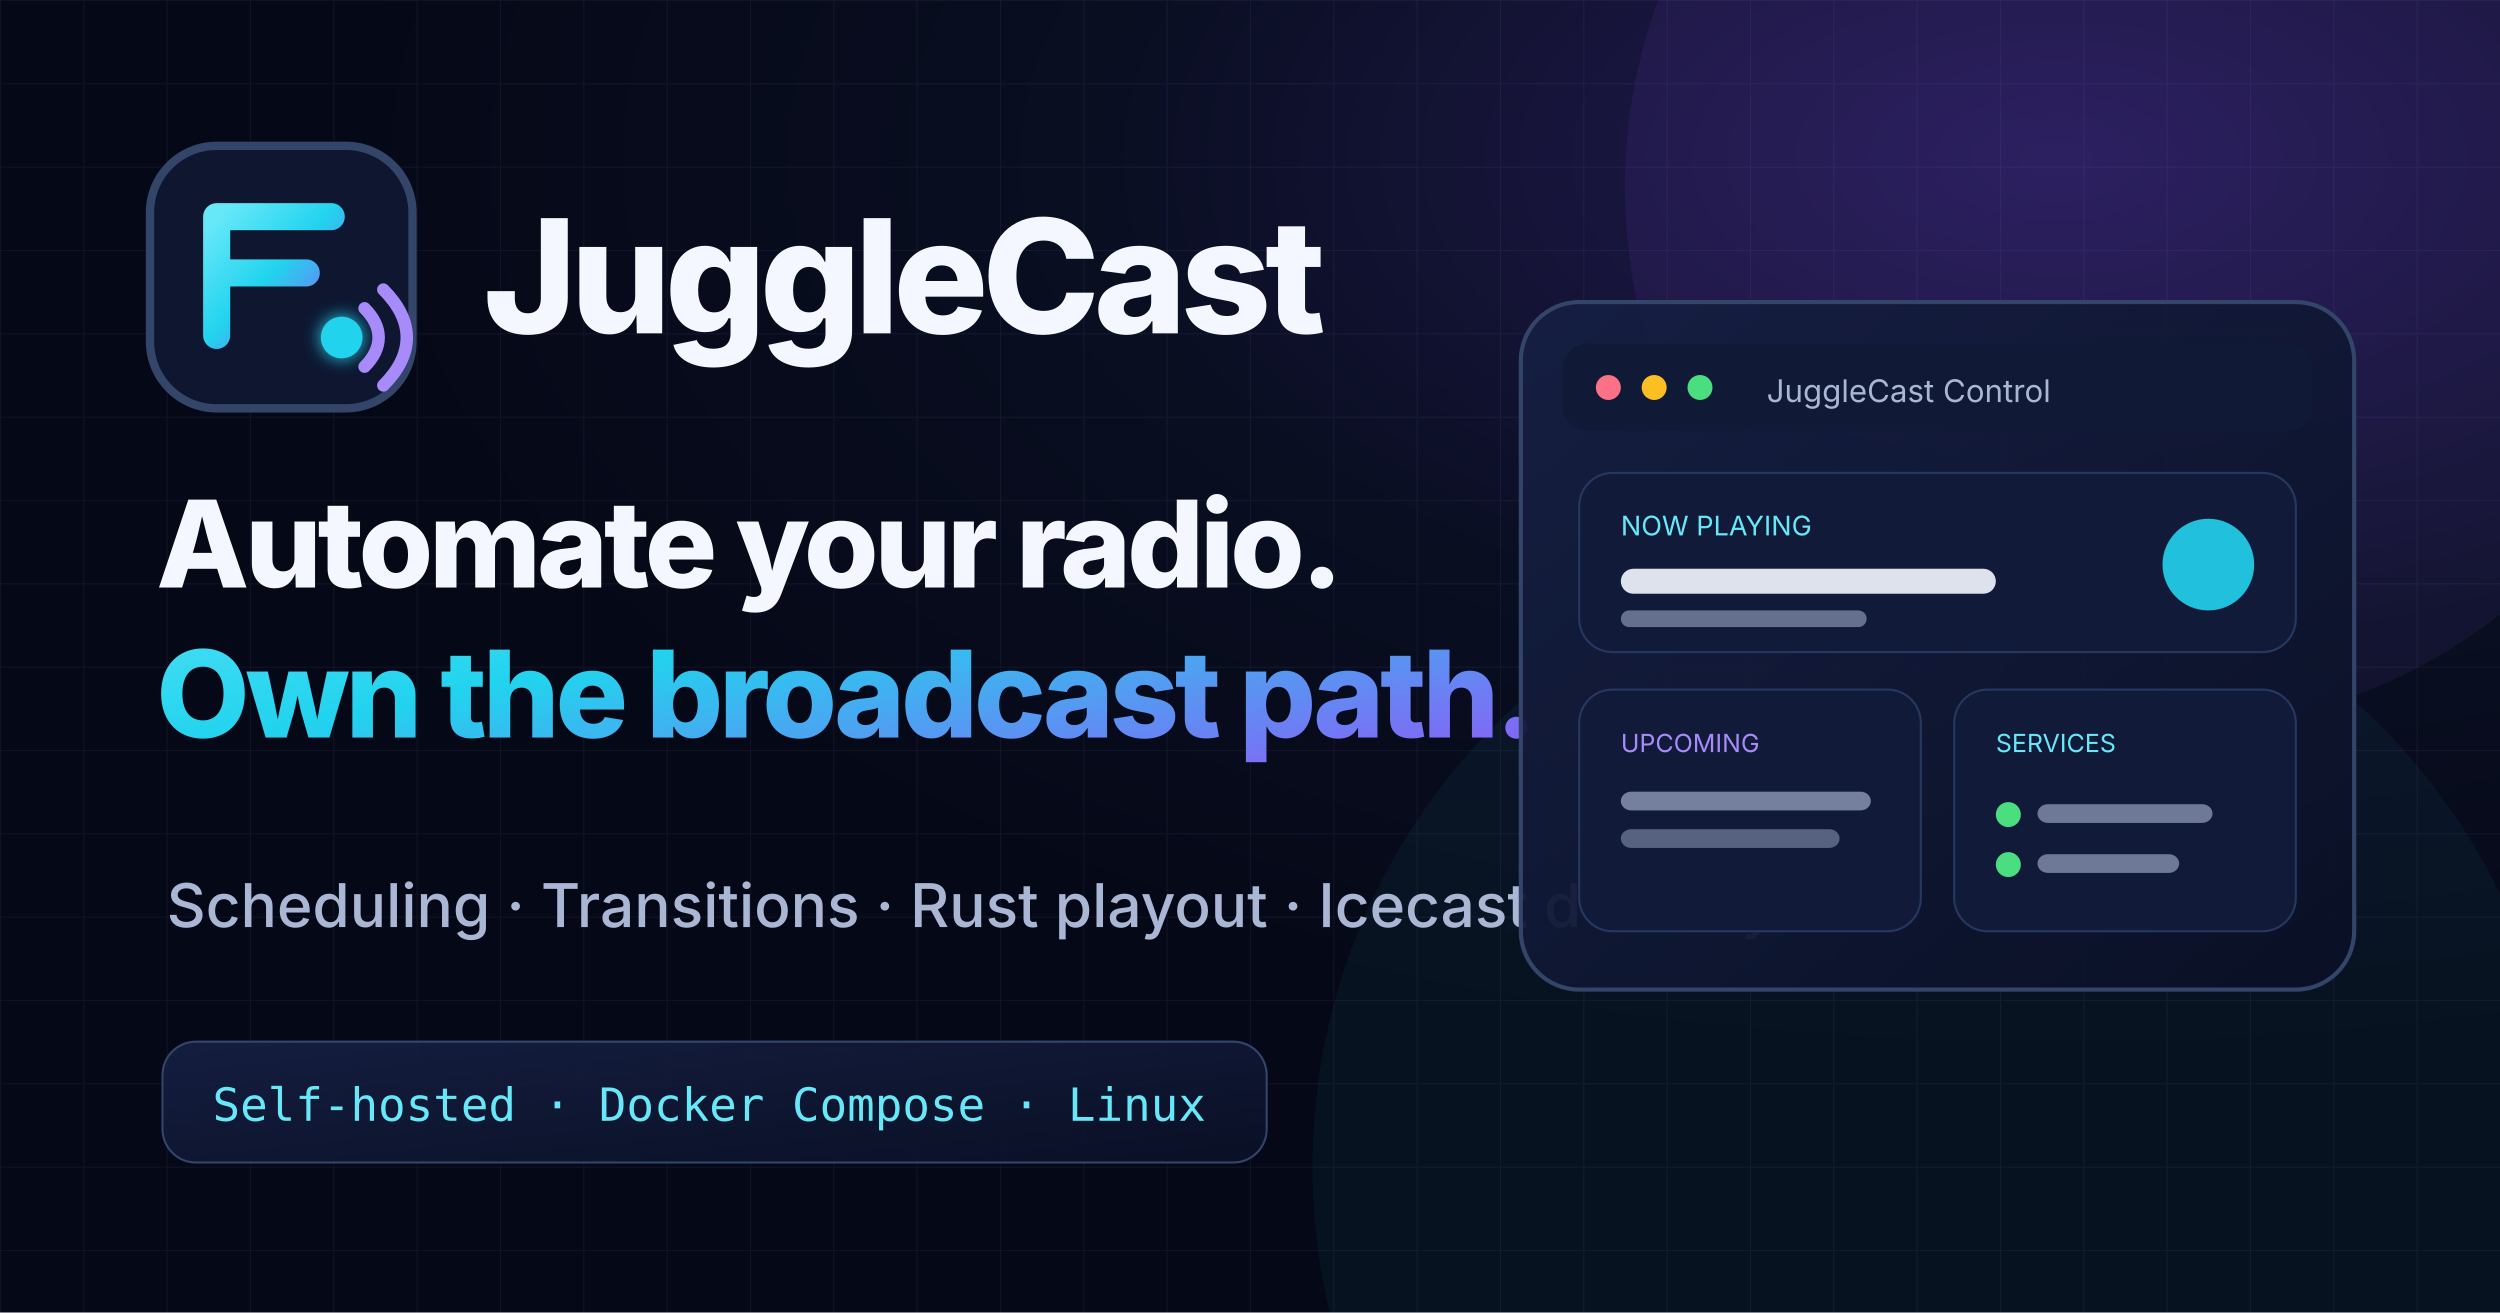
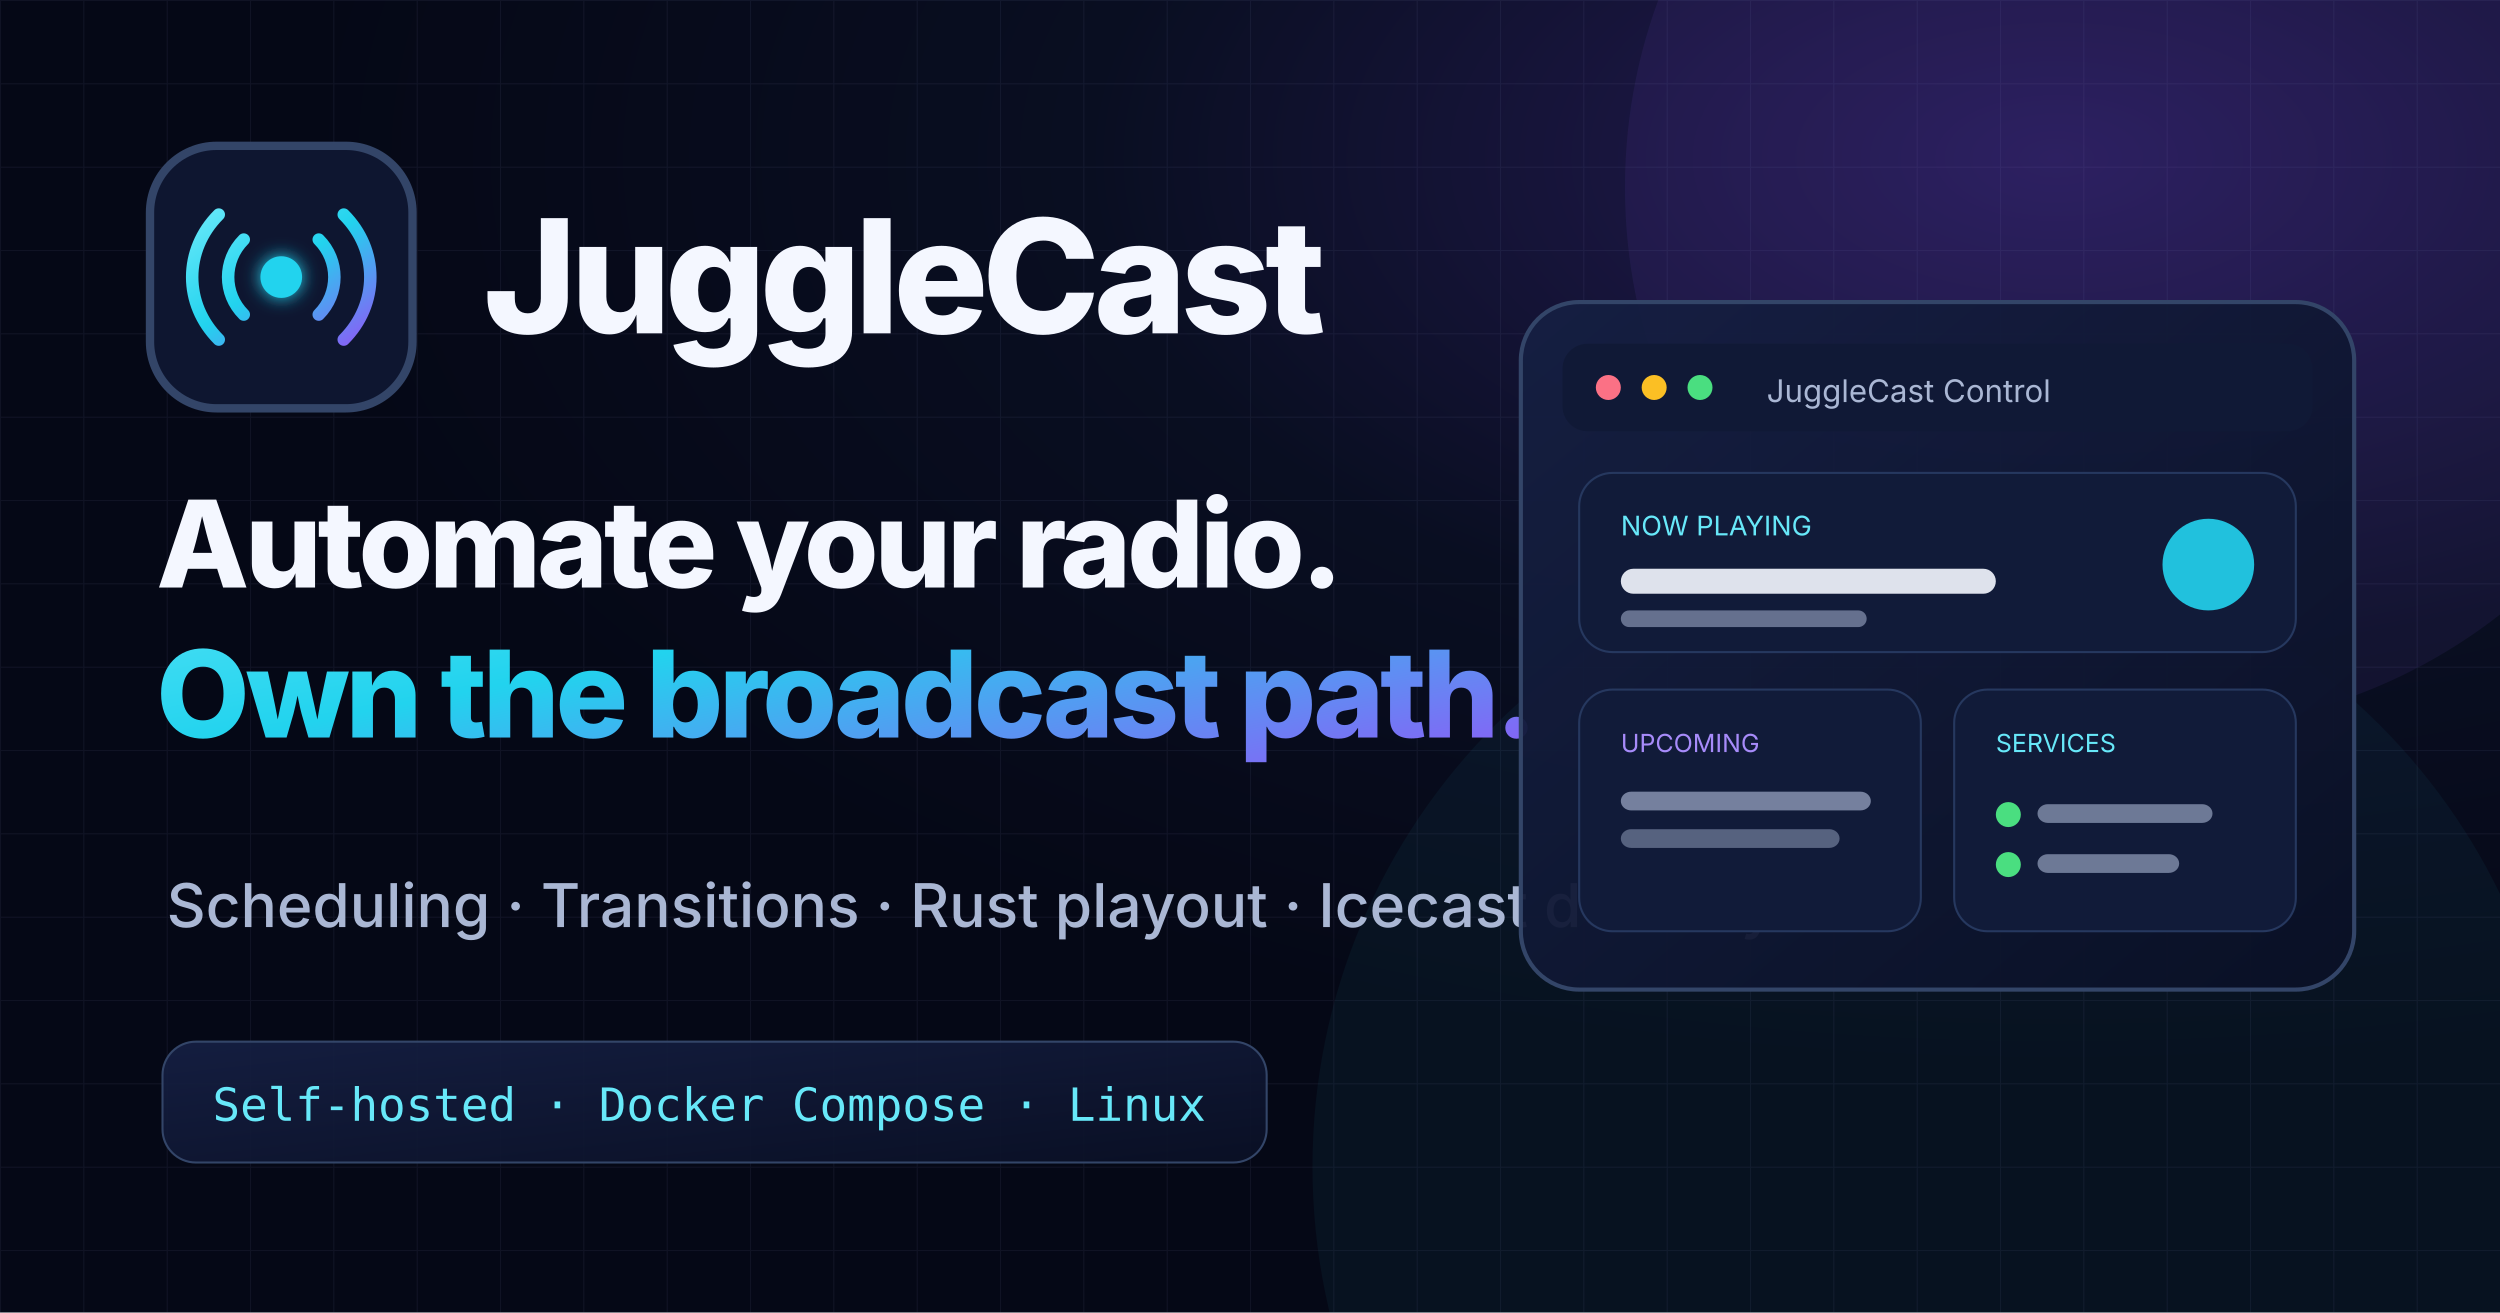
<svg xmlns="http://www.w3.org/2000/svg" width="1200" height="630" viewBox="0 0 1200 630" role="img" aria-labelledby="title desc">
  <defs>
    <linearGradient id="fc-gradient" x1="0" y1="0" x2="1" y2="1">
      <stop offset="0%" stop-color="#67E8F9" />
      <stop offset="48%" stop-color="#22D3EE" />
      <stop offset="100%" stop-color="#8B5CF6" />
    </linearGradient>
    <filter id="fc-glow" x="-50%" y="-50%" width="200%" height="200%">
      <feGaussianBlur stdDeviation="4" result="blur" />
      <feMerge>
        <feMergeNode in="blur" />
        <feMergeNode in="SourceGraphic" />
      </feMerge>
    </filter>
    <radialGradient id="bg-a" cx="82%" cy="12%" r="70%">
      <stop offset="0%" stop-color="#251B55" />
      <stop offset="55%" stop-color="#090E21" />
      <stop offset="100%" stop-color="#050816" />
    </radialGradient>
    <linearGradient id="panel" x1="0" y1="0" x2="1" y2="1">
      <stop stop-color="#151F42" stop-opacity=".95" />
      <stop offset="1" stop-color="#0A1025" stop-opacity=".95" />
    </linearGradient>
    <pattern id="grid" width="40" height="40" patternUnits="userSpaceOnUse">
      <path d="M40 0H0V40" fill="none" stroke="#8BA0CF" stroke-opacity=".08" stroke-width="1" />
    </pattern>
  </defs>
  <rect width="1200" height="630" fill="url(#bg-a)" />
  <rect width="1200" height="630" fill="url(#grid)" />
  <circle cx="1040" cy="90" r="260" fill="#8B5CF6" opacity=".08" />
  <circle cx="930" cy="560" r="300" fill="#22D3EE" opacity=".05" />
  <g transform="translate(72 70)">
    <rect x="0" y="0" width="126" height="126" rx="32" fill="#0E1630" stroke="#334568" stroke-width="4" />
-     <path d="M32 91V34h55M32 61h43" fill="none" stroke="url(#fc-gradient)" stroke-width="13" stroke-linecap="round" stroke-linejoin="round" />
-     <circle cx="92" cy="92" r="10" fill="#22D3EE" filter="url(#fc-glow)" />
-     <path d="M103 78c9 9 9 19 0 28M112 69c15 15 15 31 0 46" fill="none" stroke="#A78BFA" stroke-width="6" stroke-linecap="round" />
+     <circle cx="63" cy="63" r="10" fill="#22D3EE" filter="url(#fc-glow)" />
+     <path d="M45 45c-10 10-10 26 0 36M81 45c10 10 10 26 0 36M33 33c-17 17-17 43 0 60M93 33c17 17 17 43 0 60" fill="none" stroke="url(#fc-gradient)" stroke-width="6" stroke-linecap="round" />
  </g>
  <text x="232" y="160" font-family="Inter,Segoe UI,Arial,sans-serif" font-size="76" font-weight="800" letter-spacing="-3" fill="#F4F7FF">JuggleCast</text>
  <text x="75" y="282" font-family="Inter,Segoe UI,Arial,sans-serif" font-size="58" font-weight="800" letter-spacing="-2" fill="#F4F7FF">
    <tspan x="75" dy="0">Automate your radio.</tspan>
    <tspan x="75" dy="72" fill="url(#fc-gradient)">Own the broadcast path.</tspan>
  </text>
  <text x="80" y="445" font-family="Inter,Segoe UI,Arial,sans-serif" font-size="29" font-weight="500" fill="#AAB7D4">
  Scheduling · Transitions · Rust playout · Icecast delivery
</text>
  <g transform="translate(78 500)">
    <rect width="530" height="58" rx="16" fill="url(#panel)" stroke="#334568" />
    <text x="24" y="38" font-family="ui-monospace,SFMono-Regular,Consolas,monospace" font-size="22" fill="#67E8F9">Self-hosted · Docker Compose · Linux</text>
  </g>
  <g transform="translate(730 145)">
    <rect width="400" height="330" rx="28" fill="url(#panel)" stroke="#334568" stroke-width="2" />
    <rect x="20" y="20" width="360" height="42" rx="12" fill="#101936" />
    <circle cx="42" cy="41" r="6" fill="#FB7185" />
    <circle cx="64" cy="41" r="6" fill="#FBBF24" />
    <circle cx="86" cy="41" r="6" fill="#4ADE80" />
    <text x="118" y="48" font-family="Inter,Segoe UI,Arial,sans-serif" font-size="15" fill="#AAB7D4">JuggleCast Control</text>
    <rect x="28" y="82" width="344" height="86" rx="16" fill="#111B39" stroke="#26385F" />
    <text x="48" y="112" font-family="Inter,Segoe UI,Arial,sans-serif" font-size="13" fill="#67E8F9">NOW PLAYING</text>
    <rect x="48" y="128" width="180" height="12" rx="6" fill="#F4F7FF" opacity=".9" />
    <rect x="48" y="148" width="118" height="8" rx="4" fill="#AAB7D4" opacity=".55" />
    <circle cx="330" cy="126" r="22" fill="#22D3EE" opacity=".9" />
    <rect x="28" y="186" width="164" height="116" rx="16" fill="#111B39" stroke="#26385F" />
    <rect x="208" y="186" width="164" height="116" rx="16" fill="#111B39" stroke="#26385F" />
    <text x="48" y="216" font-family="Inter,Segoe UI,Arial,sans-serif" font-size="12" fill="#A78BFA">UPCOMING</text>
    <text x="228" y="216" font-family="Inter,Segoe UI,Arial,sans-serif" font-size="12" fill="#67E8F9">SERVICES</text>
    <rect x="48" y="235" width="120" height="9" rx="5" fill="#AAB7D4" opacity=".65" />
    <rect x="48" y="253" width="105" height="9" rx="5" fill="#AAB7D4" opacity=".45" />
    <circle cx="234" cy="246" r="6" fill="#4ADE80" />
    <rect x="248" y="241" width="84" height="9" rx="5" fill="#AAB7D4" opacity=".6" />
    <circle cx="234" cy="270" r="6" fill="#4ADE80" />
    <rect x="248" y="265" width="68" height="9" rx="5" fill="#AAB7D4" opacity=".6" />
  </g>
</svg>
